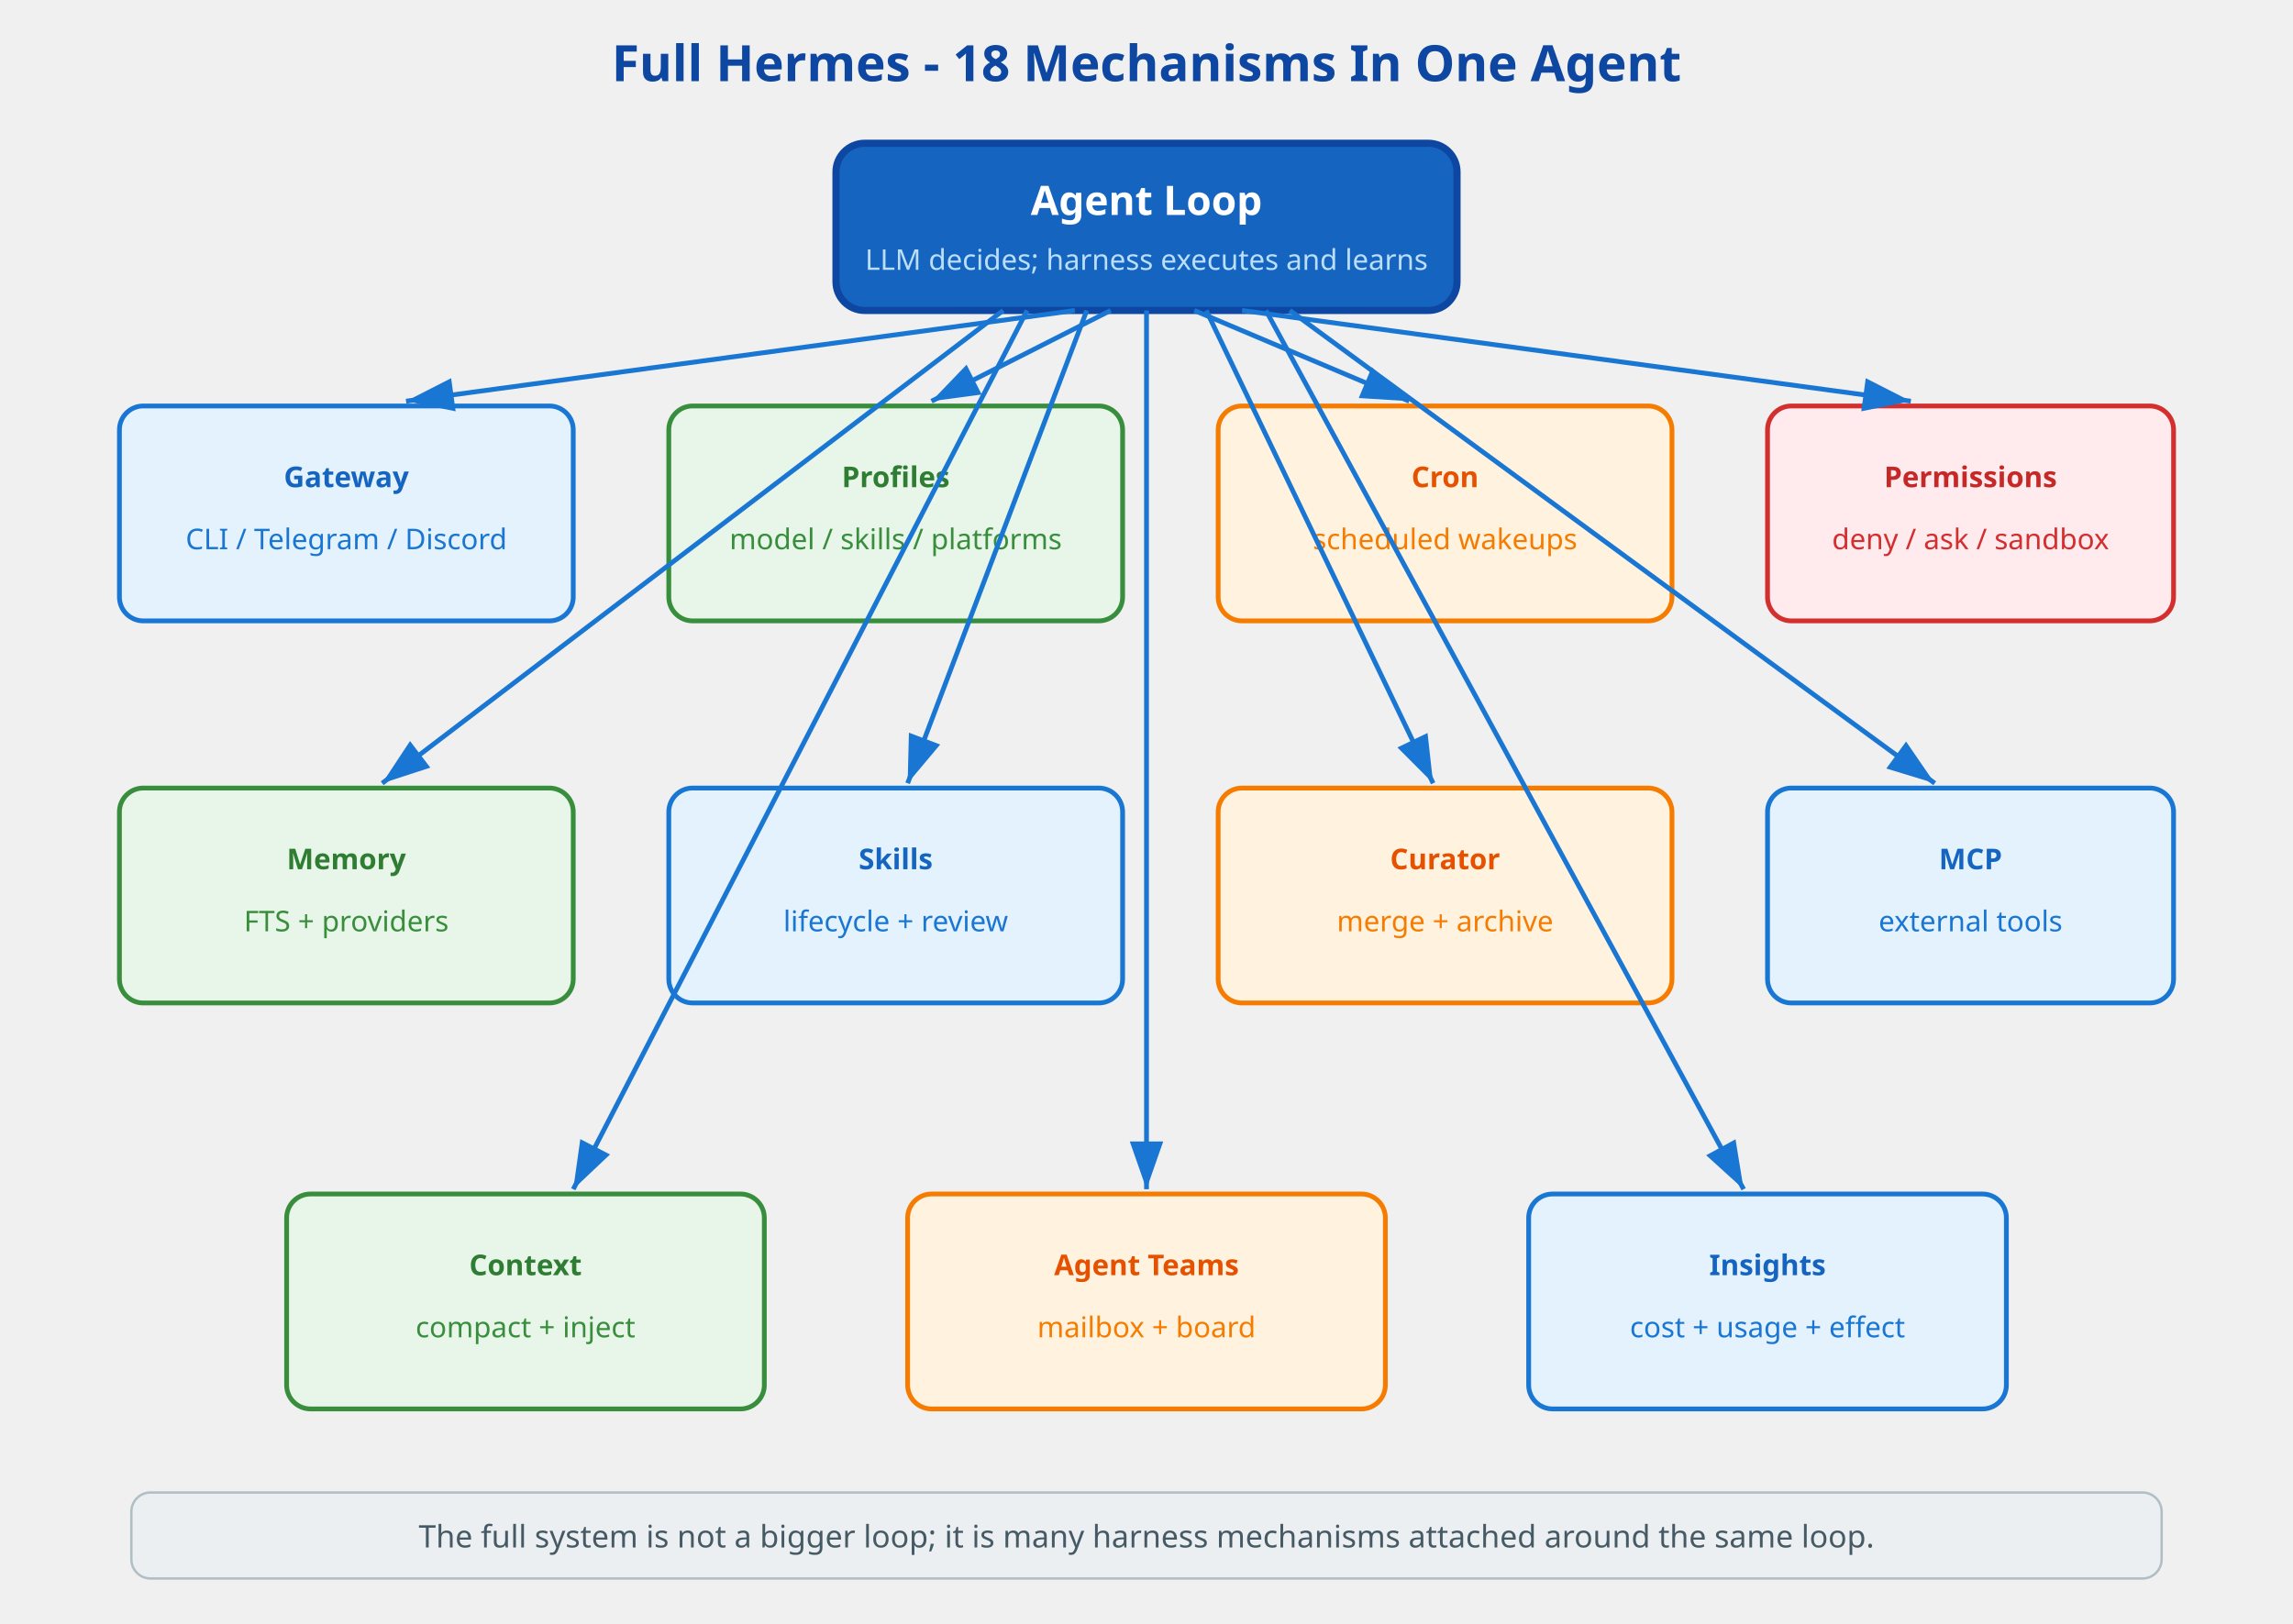
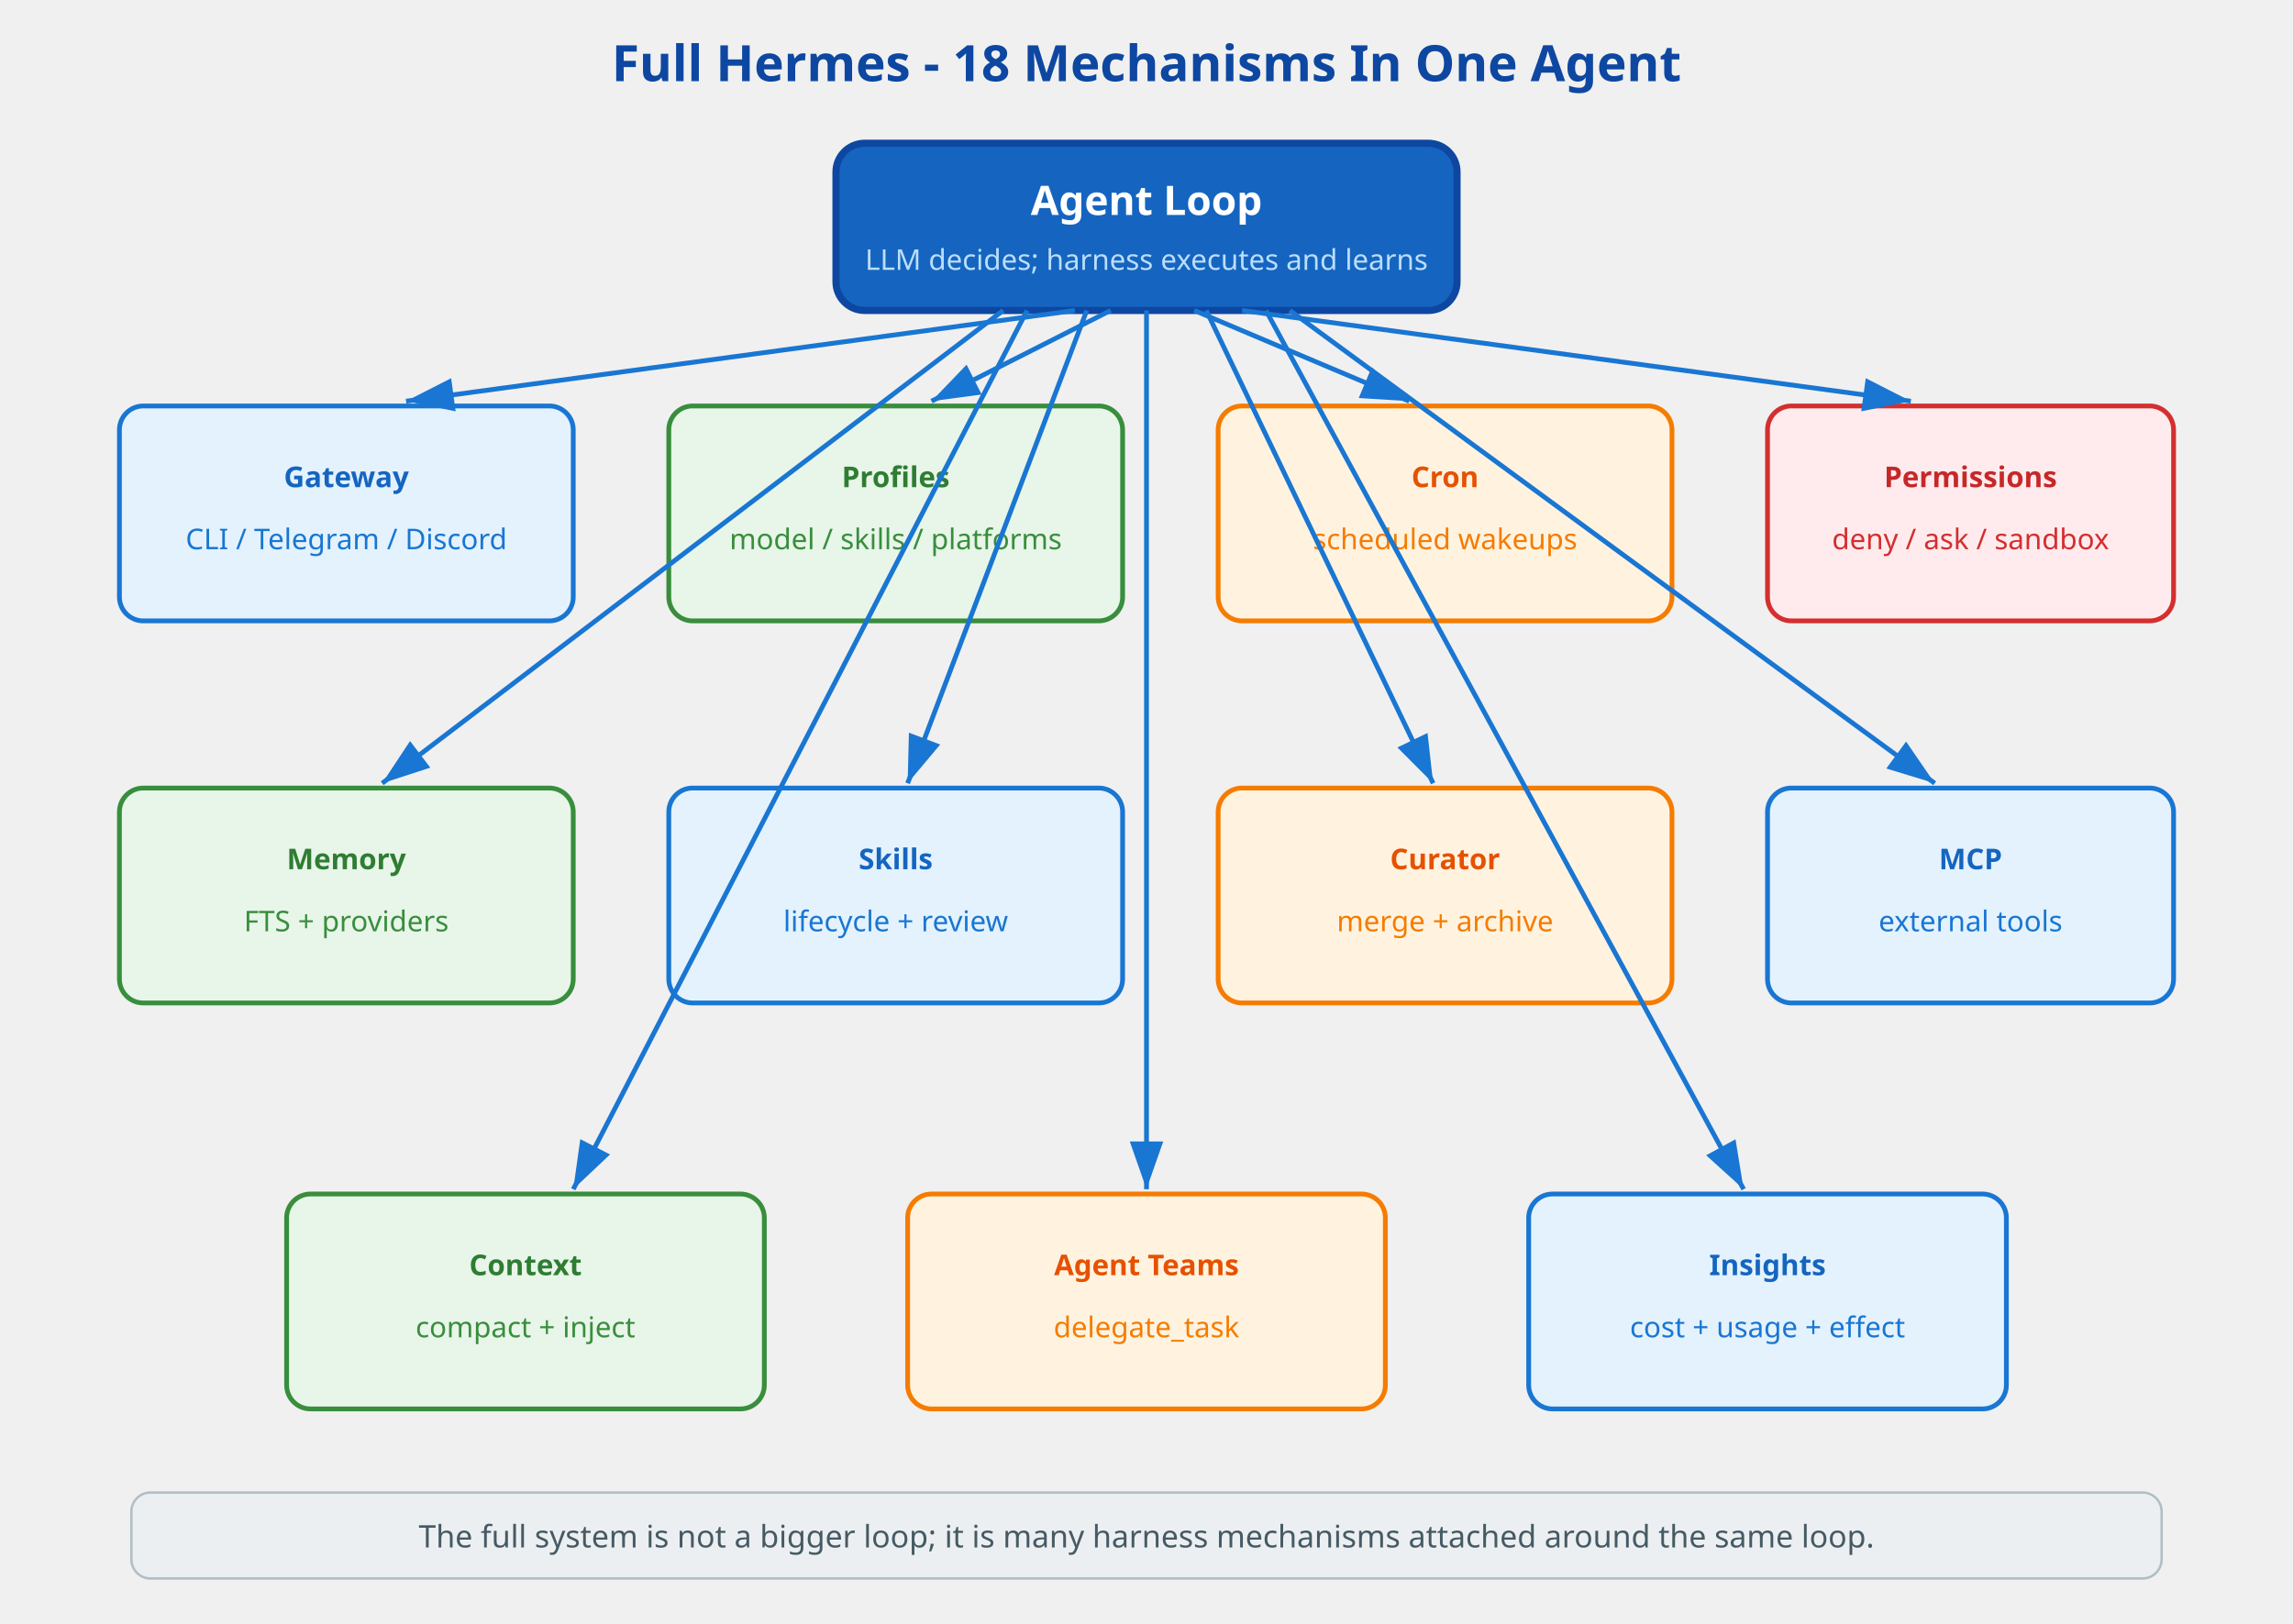
<svg xmlns="http://www.w3.org/2000/svg" viewBox="0 0 960 680" style="background:#f8f9fa;font-family:system-ui,sans-serif">
  <defs>
    <marker id="a" markerWidth="10" markerHeight="7" refX="10" refY="3.5" orient="auto">
      <polygon points="0 0,10 3.5,0 7" fill="#1976D2" />
    </marker>
  </defs>
  <text x="480" y="34" text-anchor="middle" font-size="21" font-weight="700" fill="#0D47A1">Full Hermes - 18 Mechanisms In One Agent</text>
  <rect x="350" y="60" width="260" height="70" rx="12" fill="#1565C0" stroke="#0D47A1" stroke-width="3" />
  <text x="480" y="90" text-anchor="middle" font-size="17" font-weight="700" fill="white">Agent Loop</text>
  <text x="480" y="113" text-anchor="middle" font-size="12" fill="#BBDEFB">LLM decides; harness executes and learns</text>
  <g font-size="12" text-anchor="middle">
    <rect x="50" y="170" width="190" height="90" rx="10" fill="#E3F2FD" stroke="#1976D2" stroke-width="2" />
    <text x="145" y="204" font-weight="700" fill="#1565C0">Gateway</text>
    <text x="145" y="230" fill="#1976D2">CLI / Telegram / Discord</text>
    <rect x="280" y="170" width="190" height="90" rx="10" fill="#E8F5E9" stroke="#388E3C" stroke-width="2" />
    <text x="375" y="204" font-weight="700" fill="#2E7D32">Profiles</text>
    <text x="375" y="230" fill="#388E3C">model / skills / platforms</text>
    <rect x="510" y="170" width="190" height="90" rx="10" fill="#FFF3E0" stroke="#F57C00" stroke-width="2" />
    <text x="605" y="204" font-weight="700" fill="#E65100">Cron</text>
    <text x="605" y="230" fill="#F57C00">scheduled wakeups</text>
    <rect x="740" y="170" width="170" height="90" rx="10" fill="#FFEBEE" stroke="#D32F2F" stroke-width="2" />
    <text x="825" y="204" font-weight="700" fill="#C62828">Permissions</text>
    <text x="825" y="230" fill="#D32F2F">deny / ask / sandbox</text>
    <rect x="50" y="330" width="190" height="90" rx="10" fill="#E8F5E9" stroke="#388E3C" stroke-width="2" />
    <text x="145" y="364" font-weight="700" fill="#2E7D32">Memory</text>
    <text x="145" y="390" fill="#388E3C">FTS + providers</text>
    <rect x="280" y="330" width="190" height="90" rx="10" fill="#E3F2FD" stroke="#1976D2" stroke-width="2" />
    <text x="375" y="364" font-weight="700" fill="#1565C0">Skills</text>
    <text x="375" y="390" fill="#1976D2">lifecycle + review</text>
    <rect x="510" y="330" width="190" height="90" rx="10" fill="#FFF3E0" stroke="#F57C00" stroke-width="2" />
    <text x="605" y="364" font-weight="700" fill="#E65100">Curator</text>
    <text x="605" y="390" fill="#F57C00">merge + archive</text>
    <rect x="740" y="330" width="170" height="90" rx="10" fill="#E3F2FD" stroke="#1976D2" stroke-width="2" />
    <text x="825" y="364" font-weight="700" fill="#1565C0">MCP</text>
    <text x="825" y="390" fill="#1976D2">external tools</text>
    <rect x="120" y="500" width="200" height="90" rx="10" fill="#E8F5E9" stroke="#388E3C" stroke-width="2" />
    <text x="220" y="534" font-weight="700" fill="#2E7D32">Context</text>
    <text x="220" y="560" fill="#388E3C">compact + inject</text>
    <rect x="380" y="500" width="200" height="90" rx="10" fill="#FFF3E0" stroke="#F57C00" stroke-width="2" />
    <text x="480" y="534" font-weight="700" fill="#E65100">Agent Teams</text>
-     <text x="480" y="560" fill="#F57C00">mailbox + board</text>
+     <text x="480" y="560" fill="#F57C00">delegate_task</text>
    <rect x="640" y="500" width="200" height="90" rx="10" fill="#E3F2FD" stroke="#1976D2" stroke-width="2" />
    <text x="740" y="534" font-weight="700" fill="#1565C0">Insights</text>
    <text x="740" y="560" fill="#1976D2">cost + usage + effect</text>
  </g>
  <path d="M450 130 L170 168" stroke="#1976D2" stroke-width="2" marker-end="url(#a)" />
  <path d="M465 130 L390 168" stroke="#1976D2" stroke-width="2" marker-end="url(#a)" />
  <path d="M500 130 L590 168" stroke="#1976D2" stroke-width="2" marker-end="url(#a)" />
  <path d="M520 130 L800 168" stroke="#1976D2" stroke-width="2" marker-end="url(#a)" />
  <path d="M420 130 L160 328" stroke="#1976D2" stroke-width="2" marker-end="url(#a)" />
  <path d="M455 130 L380 328" stroke="#1976D2" stroke-width="2" marker-end="url(#a)" />
  <path d="M505 130 L600 328" stroke="#1976D2" stroke-width="2" marker-end="url(#a)" />
  <path d="M540 130 L810 328" stroke="#1976D2" stroke-width="2" marker-end="url(#a)" />
  <path d="M430 130 L240 498" stroke="#1976D2" stroke-width="2" marker-end="url(#a)" />
  <path d="M480 130 L480 498" stroke="#1976D2" stroke-width="2" marker-end="url(#a)" />
  <path d="M530 130 L730 498" stroke="#1976D2" stroke-width="2" marker-end="url(#a)" />
  <rect x="55" y="625" width="850" height="36" rx="8" fill="#ECEFF1" stroke="#B0BEC5" />
  <text x="480" y="648" text-anchor="middle" font-size="13" fill="#455A64">The full system is not a bigger loop; it is many harness mechanisms attached around the same loop.</text>
</svg>
